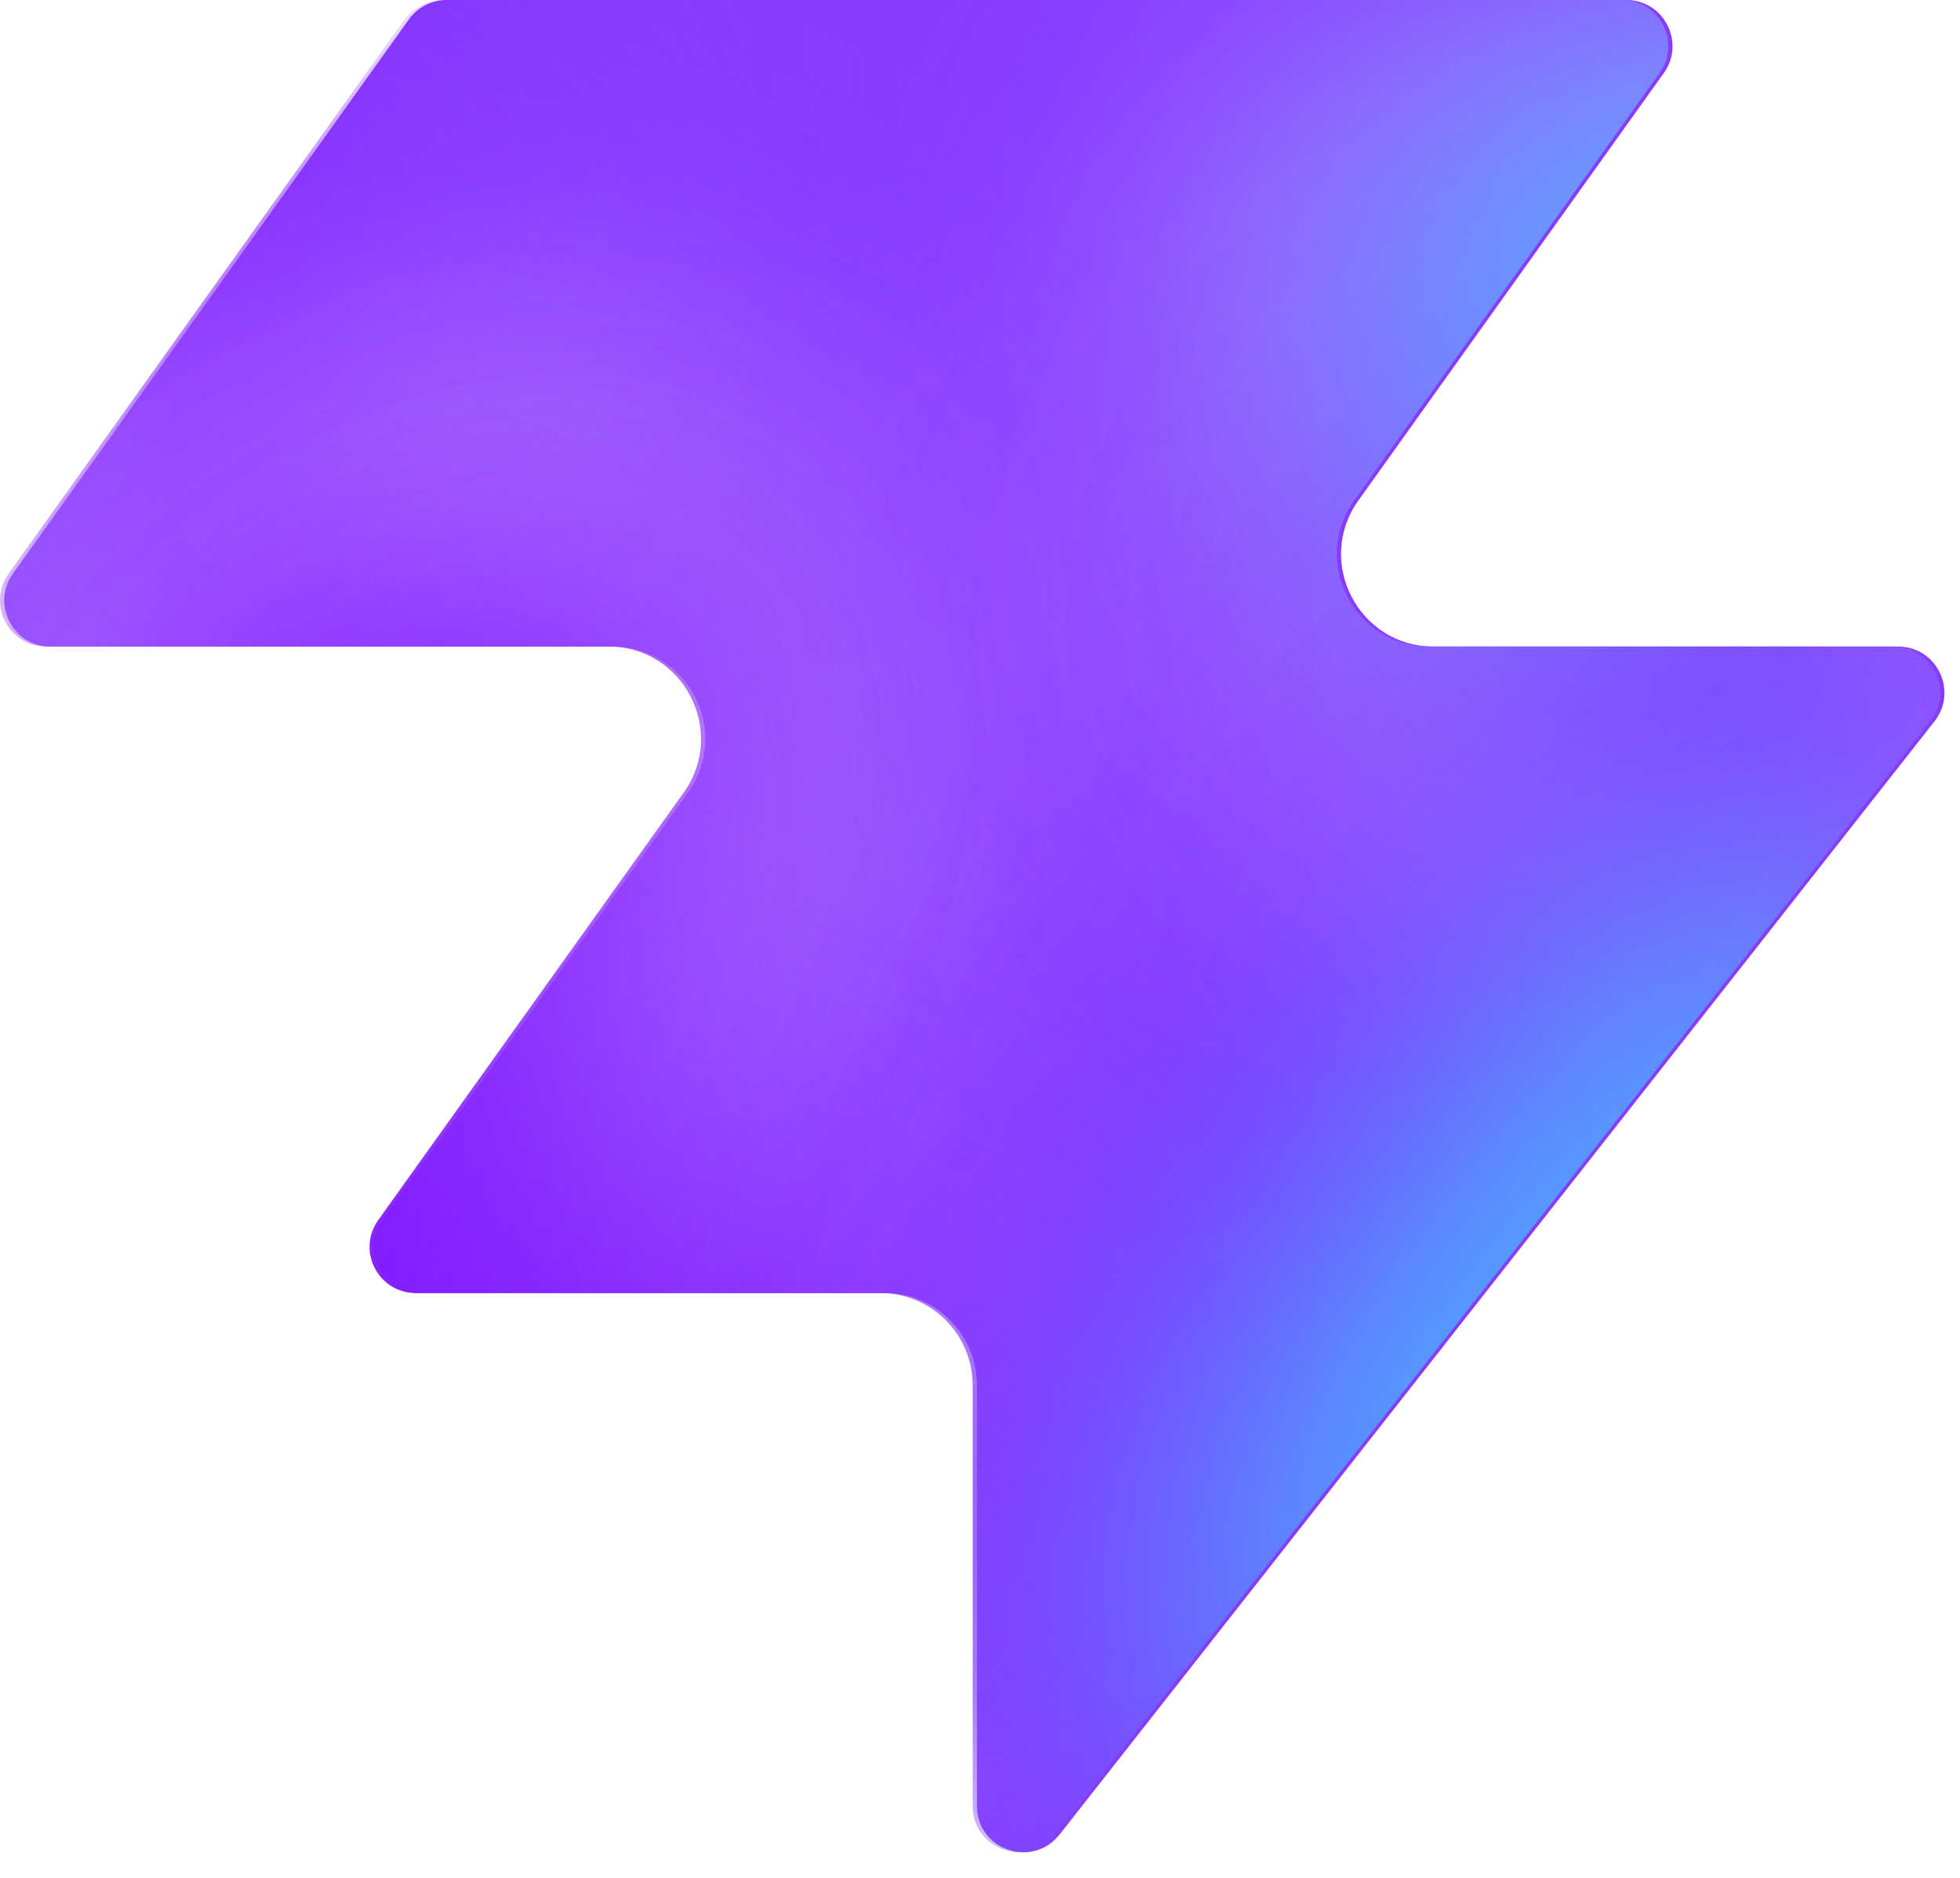
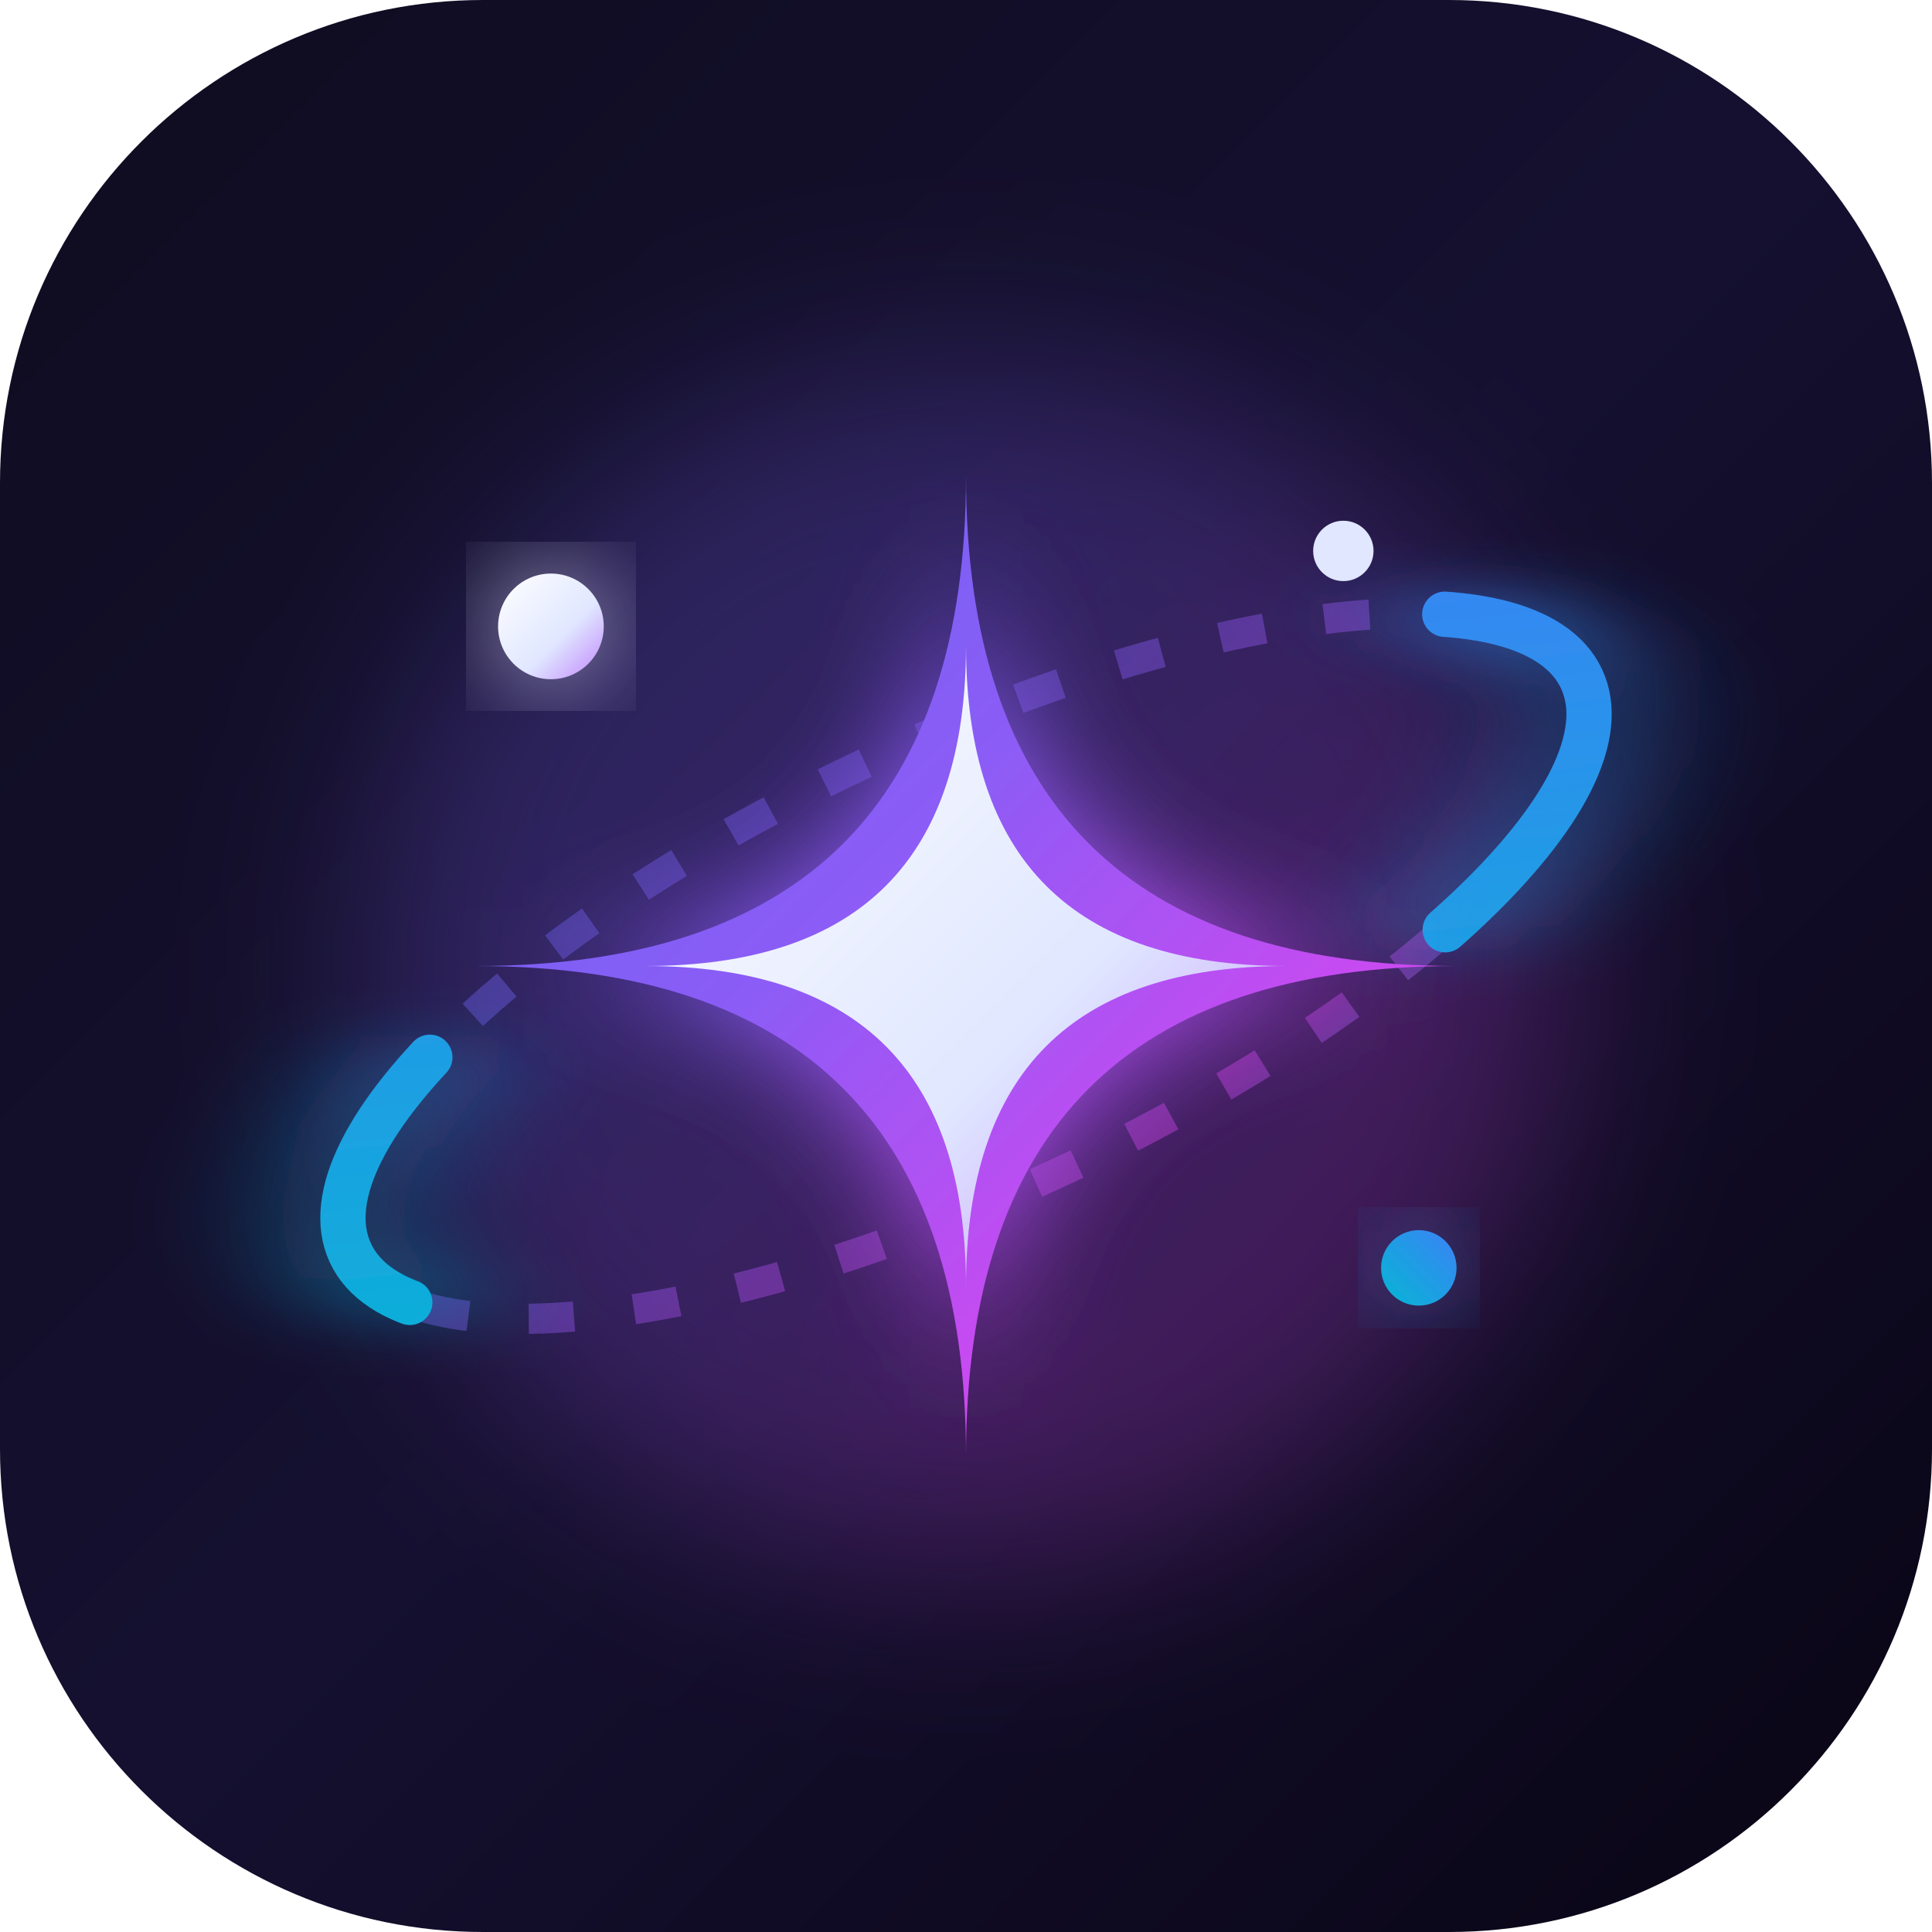
- <svg xmlns="http://www.w3.org/2000/svg" width="48" height="46" fill="none" viewBox="0 0 48 46">
-   <path fill="#863bff" d="M25.946 44.938c-.664.845-2.021.375-2.021-.698V33.937a2.26 2.26 0 0 0-2.262-2.262H10.287c-.92 0-1.456-1.04-.92-1.788l7.48-10.471c1.07-1.497 0-3.578-1.842-3.578H1.237c-.92 0-1.456-1.04-.92-1.788L10.013.474c.214-.297.556-.474.92-.474h28.894c.92 0 1.456 1.04.92 1.788l-7.48 10.471c-1.07 1.498 0 3.579 1.842 3.579h11.377c.943 0 1.473 1.088.89 1.83L25.947 44.94z" style="fill:#863bff;fill:color(display-p3 .525 .23 1);fill-opacity:1" />
-   <mask id="a" width="48" height="46" x="0" y="0" maskUnits="userSpaceOnUse" style="mask-type:alpha">
-     <path fill="#000" d="M25.842 44.938c-.664.844-2.021.375-2.021-.698V33.937a2.26 2.26 0 0 0-2.262-2.262H10.183c-.92 0-1.456-1.04-.92-1.788l7.48-10.471c1.07-1.498 0-3.579-1.842-3.579H1.133c-.92 0-1.456-1.04-.92-1.787L9.91.473c.214-.297.556-.474.92-.474h28.894c.92 0 1.456 1.04.92 1.788l-7.48 10.471c-1.07 1.498 0 3.578 1.842 3.578h11.377c.943 0 1.473 1.088.89 1.832L25.843 44.94z" style="fill:#000;fill-opacity:1" />
-   </mask>
-   <g mask="url(#a)">
-     <g filter="url(#b)">
-       <ellipse cx="5.508" cy="14.704" fill="#ede6ff" rx="5.508" ry="14.704" style="fill:#ede6ff;fill:color(display-p3 .927 .903 1);fill-opacity:1" transform="matrix(.00324 1 1 -.00324 -4.47 31.516)" />
-     </g>
-     <g filter="url(#c)">
-       <ellipse cx="10.399" cy="29.851" fill="#ede6ff" rx="10.399" ry="29.851" style="fill:#ede6ff;fill:color(display-p3 .927 .903 1);fill-opacity:1" transform="matrix(.00324 1 1 -.00324 -39.328 7.883)" />
-     </g>
-     <g filter="url(#d)">
-       <ellipse cx="5.508" cy="30.487" fill="#7e14ff" rx="5.508" ry="30.487" style="fill:#7e14ff;fill:color(display-p3 .492 .077 1);fill-opacity:1" transform="rotate(89.814 -25.913 -14.639)scale(1 -1)" />
-     </g>
-     <g filter="url(#e)">
-       <ellipse cx="5.508" cy="30.599" fill="#7e14ff" rx="5.508" ry="30.599" style="fill:#7e14ff;fill:color(display-p3 .492 .077 1);fill-opacity:1" transform="rotate(89.814 -32.644 -3.334)scale(1 -1)" />
-     </g>
-     <g filter="url(#f)">
-       <ellipse cx="5.508" cy="30.599" fill="#7e14ff" rx="5.508" ry="30.599" style="fill:#7e14ff;fill:color(display-p3 .492 .077 1);fill-opacity:1" transform="matrix(.00324 1 1 -.00324 -34.34 30.47)" />
-     </g>
-     <g filter="url(#g)">
-       <ellipse cx="14.072" cy="22.078" fill="#ede6ff" rx="14.072" ry="22.078" style="fill:#ede6ff;fill:color(display-p3 .927 .903 1);fill-opacity:1" transform="rotate(93.35 24.506 48.493)scale(-1 1)" />
-     </g>
-     <g filter="url(#h)">
-       <ellipse cx="3.47" cy="21.501" fill="#7e14ff" rx="3.47" ry="21.501" style="fill:#7e14ff;fill:color(display-p3 .492 .077 1);fill-opacity:1" transform="rotate(89.009 28.708 47.59)scale(-1 1)" />
-     </g>
-     <g filter="url(#i)">
-       <ellipse cx="3.47" cy="21.501" fill="#7e14ff" rx="3.47" ry="21.501" style="fill:#7e14ff;fill:color(display-p3 .492 .077 1);fill-opacity:1" transform="rotate(89.009 28.708 47.59)scale(-1 1)" />
-     </g>
-     <g filter="url(#j)">
-       <ellipse cx=".387" cy="8.972" fill="#7e14ff" rx="4.407" ry="29.108" style="fill:#7e14ff;fill:color(display-p3 .492 .077 1);fill-opacity:1" transform="rotate(39.51 .387 8.972)" />
-     </g>
-     <g filter="url(#k)">
-       <ellipse cx="47.523" cy="-6.092" fill="#7e14ff" rx="4.407" ry="29.108" style="fill:#7e14ff;fill:color(display-p3 .492 .077 1);fill-opacity:1" transform="rotate(37.892 47.523 -6.092)" />
-     </g>
-     <g filter="url(#l)">
-       <ellipse cx="41.412" cy="6.333" fill="#47bfff" rx="5.971" ry="9.665" style="fill:#47bfff;fill:color(display-p3 .28 .748 1);fill-opacity:1" transform="rotate(37.892 41.412 6.333)" />
-     </g>
-     <g filter="url(#m)">
-       <ellipse cx="-1.879" cy="38.332" fill="#7e14ff" rx="4.407" ry="29.108" style="fill:#7e14ff;fill:color(display-p3 .492 .077 1);fill-opacity:1" transform="rotate(37.892 -1.88 38.332)" />
-     </g>
-     <g filter="url(#n)">
-       <ellipse cx="-1.879" cy="38.332" fill="#7e14ff" rx="4.407" ry="29.108" style="fill:#7e14ff;fill:color(display-p3 .492 .077 1);fill-opacity:1" transform="rotate(37.892 -1.88 38.332)" />
-     </g>
-     <g filter="url(#o)">
-       <ellipse cx="35.651" cy="29.907" fill="#7e14ff" rx="4.407" ry="29.108" style="fill:#7e14ff;fill:color(display-p3 .492 .077 1);fill-opacity:1" transform="rotate(37.892 35.651 29.907)" />
-     </g>
-     <g filter="url(#p)">
-       <ellipse cx="38.418" cy="32.4" fill="#47bfff" rx="5.971" ry="15.297" style="fill:#47bfff;fill:color(display-p3 .28 .748 1);fill-opacity:1" transform="rotate(37.892 38.418 32.4)" />
-     </g>
-   </g>
+ <svg xmlns="http://www.w3.org/2000/svg" viewBox="0 0 512 512" width="100%" height="100%">
  <defs>
-     <filter id="b" width="60.045" height="41.654" x="-19.77" y="16.149" color-interpolation-filters="sRGB" filterUnits="userSpaceOnUse">
-       <feFlood flood-opacity="0" result="BackgroundImageFix" />
-       <feBlend in="SourceGraphic" in2="BackgroundImageFix" result="shape" />
-       <feGaussianBlur result="effect1_foregroundBlur_2002_17158" stdDeviation="7.659" />
+     <linearGradient id="bgGlow" x1="0%" y1="0%" x2="100%" y2="100%">
+       <stop offset="0%" stop-color="#0f0c20" />
+       <stop offset="50%" stop-color="#151030" />
+       <stop offset="100%" stop-color="#090514" />
+     </linearGradient>
+     <linearGradient id="neonGrad" x1="0%" y1="0%" x2="100%" y2="100%">
+       <stop offset="0%" stop-color="#6366F1" />
+       <stop offset="40%" stop-color="#8B5CF6" />
+       <stop offset="80%" stop-color="#D946EF" />
+       <stop offset="100%" stop-color="#3B82F6" />
+     </linearGradient>
+     <linearGradient id="sparkleGrad" x1="0%" y1="0%" x2="100%" y2="100%">
+       <stop offset="0%" stop-color="#FFFFFF" />
+       <stop offset="60%" stop-color="#E0E7FF" />
+       <stop offset="100%" stop-color="#C084FC" />
+     </linearGradient>
+     <linearGradient id="accentGrad" x1="0%" y1="100%" x2="100%" y2="0%">
+       <stop offset="0%" stop-color="#06B6D4" />
+       <stop offset="100%" stop-color="#3B82F6" />
+     </linearGradient>
+     <filter id="coreGlow" x="-30%" y="-30%" width="160%" height="160%">
+       <feGaussianBlur stdDeviation="16" result="blur" />
+       <feComposite in="SourceGraphic" in2="blur" operator="over" />
    </filter>
-     <filter id="c" width="90.34" height="51.437" x="-54.613" y="-7.533" color-interpolation-filters="sRGB" filterUnits="userSpaceOnUse">
-       <feFlood flood-opacity="0" result="BackgroundImageFix" />
-       <feBlend in="SourceGraphic" in2="BackgroundImageFix" result="shape" />
-       <feGaussianBlur result="effect1_foregroundBlur_2002_17158" stdDeviation="7.659" />
-     </filter>
-     <filter id="d" width="79.355" height="29.4" x="-49.64" y="2.03" color-interpolation-filters="sRGB" filterUnits="userSpaceOnUse">
-       <feFlood flood-opacity="0" result="BackgroundImageFix" />
-       <feBlend in="SourceGraphic" in2="BackgroundImageFix" result="shape" />
-       <feGaussianBlur result="effect1_foregroundBlur_2002_17158" stdDeviation="4.596" />
-     </filter>
-     <filter id="e" width="79.579" height="29.4" x="-45.045" y="20.029" color-interpolation-filters="sRGB" filterUnits="userSpaceOnUse">
-       <feFlood flood-opacity="0" result="BackgroundImageFix" />
-       <feBlend in="SourceGraphic" in2="BackgroundImageFix" result="shape" />
-       <feGaussianBlur result="effect1_foregroundBlur_2002_17158" stdDeviation="4.596" />
-     </filter>
-     <filter id="f" width="79.579" height="29.4" x="-43.513" y="21.178" color-interpolation-filters="sRGB" filterUnits="userSpaceOnUse">
-       <feFlood flood-opacity="0" result="BackgroundImageFix" />
-       <feBlend in="SourceGraphic" in2="BackgroundImageFix" result="shape" />
-       <feGaussianBlur result="effect1_foregroundBlur_2002_17158" stdDeviation="4.596" />
-     </filter>
-     <filter id="g" width="74.749" height="58.852" x="15.756" y="-17.901" color-interpolation-filters="sRGB" filterUnits="userSpaceOnUse">
-       <feFlood flood-opacity="0" result="BackgroundImageFix" />
-       <feBlend in="SourceGraphic" in2="BackgroundImageFix" result="shape" />
-       <feGaussianBlur result="effect1_foregroundBlur_2002_17158" stdDeviation="7.659" />
-     </filter>
-     <filter id="h" width="61.377" height="25.362" x="23.548" y="2.284" color-interpolation-filters="sRGB" filterUnits="userSpaceOnUse">
-       <feFlood flood-opacity="0" result="BackgroundImageFix" />
-       <feBlend in="SourceGraphic" in2="BackgroundImageFix" result="shape" />
-       <feGaussianBlur result="effect1_foregroundBlur_2002_17158" stdDeviation="4.596" />
-     </filter>
-     <filter id="i" width="61.377" height="25.362" x="23.548" y="2.284" color-interpolation-filters="sRGB" filterUnits="userSpaceOnUse">
-       <feFlood flood-opacity="0" result="BackgroundImageFix" />
-       <feBlend in="SourceGraphic" in2="BackgroundImageFix" result="shape" />
-       <feGaussianBlur result="effect1_foregroundBlur_2002_17158" stdDeviation="4.596" />
-     </filter>
-     <filter id="j" width="56.045" height="63.649" x="-27.636" y="-22.853" color-interpolation-filters="sRGB" filterUnits="userSpaceOnUse">
-       <feFlood flood-opacity="0" result="BackgroundImageFix" />
-       <feBlend in="SourceGraphic" in2="BackgroundImageFix" result="shape" />
-       <feGaussianBlur result="effect1_foregroundBlur_2002_17158" stdDeviation="4.596" />
-     </filter>
-     <filter id="k" width="54.814" height="64.646" x="20.116" y="-38.415" color-interpolation-filters="sRGB" filterUnits="userSpaceOnUse">
-       <feFlood flood-opacity="0" result="BackgroundImageFix" />
-       <feBlend in="SourceGraphic" in2="BackgroundImageFix" result="shape" />
-       <feGaussianBlur result="effect1_foregroundBlur_2002_17158" stdDeviation="4.596" />
-     </filter>
-     <filter id="l" width="33.541" height="35.313" x="24.641" y="-11.323" color-interpolation-filters="sRGB" filterUnits="userSpaceOnUse">
-       <feFlood flood-opacity="0" result="BackgroundImageFix" />
-       <feBlend in="SourceGraphic" in2="BackgroundImageFix" result="shape" />
-       <feGaussianBlur result="effect1_foregroundBlur_2002_17158" stdDeviation="4.596" />
-     </filter>
-     <filter id="m" width="54.814" height="64.646" x="-29.286" y="6.009" color-interpolation-filters="sRGB" filterUnits="userSpaceOnUse">
-       <feFlood flood-opacity="0" result="BackgroundImageFix" />
-       <feBlend in="SourceGraphic" in2="BackgroundImageFix" result="shape" />
-       <feGaussianBlur result="effect1_foregroundBlur_2002_17158" stdDeviation="4.596" />
-     </filter>
-     <filter id="n" width="54.814" height="64.646" x="-29.286" y="6.009" color-interpolation-filters="sRGB" filterUnits="userSpaceOnUse">
-       <feFlood flood-opacity="0" result="BackgroundImageFix" />
-       <feBlend in="SourceGraphic" in2="BackgroundImageFix" result="shape" />
-       <feGaussianBlur result="effect1_foregroundBlur_2002_17158" stdDeviation="4.596" />
-     </filter>
-     <filter id="o" width="54.814" height="64.646" x="8.244" y="-2.416" color-interpolation-filters="sRGB" filterUnits="userSpaceOnUse">
-       <feFlood flood-opacity="0" result="BackgroundImageFix" />
-       <feBlend in="SourceGraphic" in2="BackgroundImageFix" result="shape" />
-       <feGaussianBlur result="effect1_foregroundBlur_2002_17158" stdDeviation="4.596" />
-     </filter>
-     <filter id="p" width="39.409" height="43.623" x="18.713" y="10.588" color-interpolation-filters="sRGB" filterUnits="userSpaceOnUse">
-       <feFlood flood-opacity="0" result="BackgroundImageFix" />
-       <feBlend in="SourceGraphic" in2="BackgroundImageFix" result="shape" />
-       <feGaussianBlur result="effect1_foregroundBlur_2002_17158" stdDeviation="4.596" />
+     <filter id="softGlow" x="-50%" y="-50%" width="200%" height="200%">
+       <feGaussianBlur stdDeviation="24" result="blur" />
    </filter>
  </defs>
+   <rect width="512" height="512" rx="128" fill="url(#bgGlow)" />
+   <circle cx="256" cy="256" r="160" fill="url(#neonGrad)" opacity="0.25" filter="url(#softGlow)" />
+   <g transform="translate(256, 256) rotate(-25)">
+     <ellipse cx="0" cy="0" rx="180" ry="60" fill="none" stroke="url(#neonGrad)" stroke-width="8" opacity="0.4" stroke-dasharray="12 16" />
+     <ellipse cx="0" cy="0" rx="180" ry="60" fill="none" stroke="url(#accentGrad)" stroke-width="12" stroke-linecap="round" stroke-dasharray="80 300" filter="url(#coreGlow)" />
+   </g>
+   <g transform="translate(256, 256)">
+     <path d="M 0 -130 Q 0 0 -130 0 Q 0 0 0 130 Q 0 0 130 0 Q 0 0 0 -130 Z" fill="url(#neonGrad)" filter="url(#coreGlow)" />
+     <path d="M 0 -85 Q 0 0 -85 0 Q 0 0 0 85 Q 0 0 85 0 Q 0 0 0 -85 Z" fill="url(#sparkleGrad)" />
+     <circle cx="-110" cy="-90" r="14" fill="url(#sparkleGrad)" filter="url(#coreGlow)" />
+     <circle cx="120" cy="80" r="10" fill="url(#accentGrad)" filter="url(#coreGlow)" />
+     <circle cx="100" cy="-110" r="8" fill="#E0E7FF" />
+   </g>
</svg>
